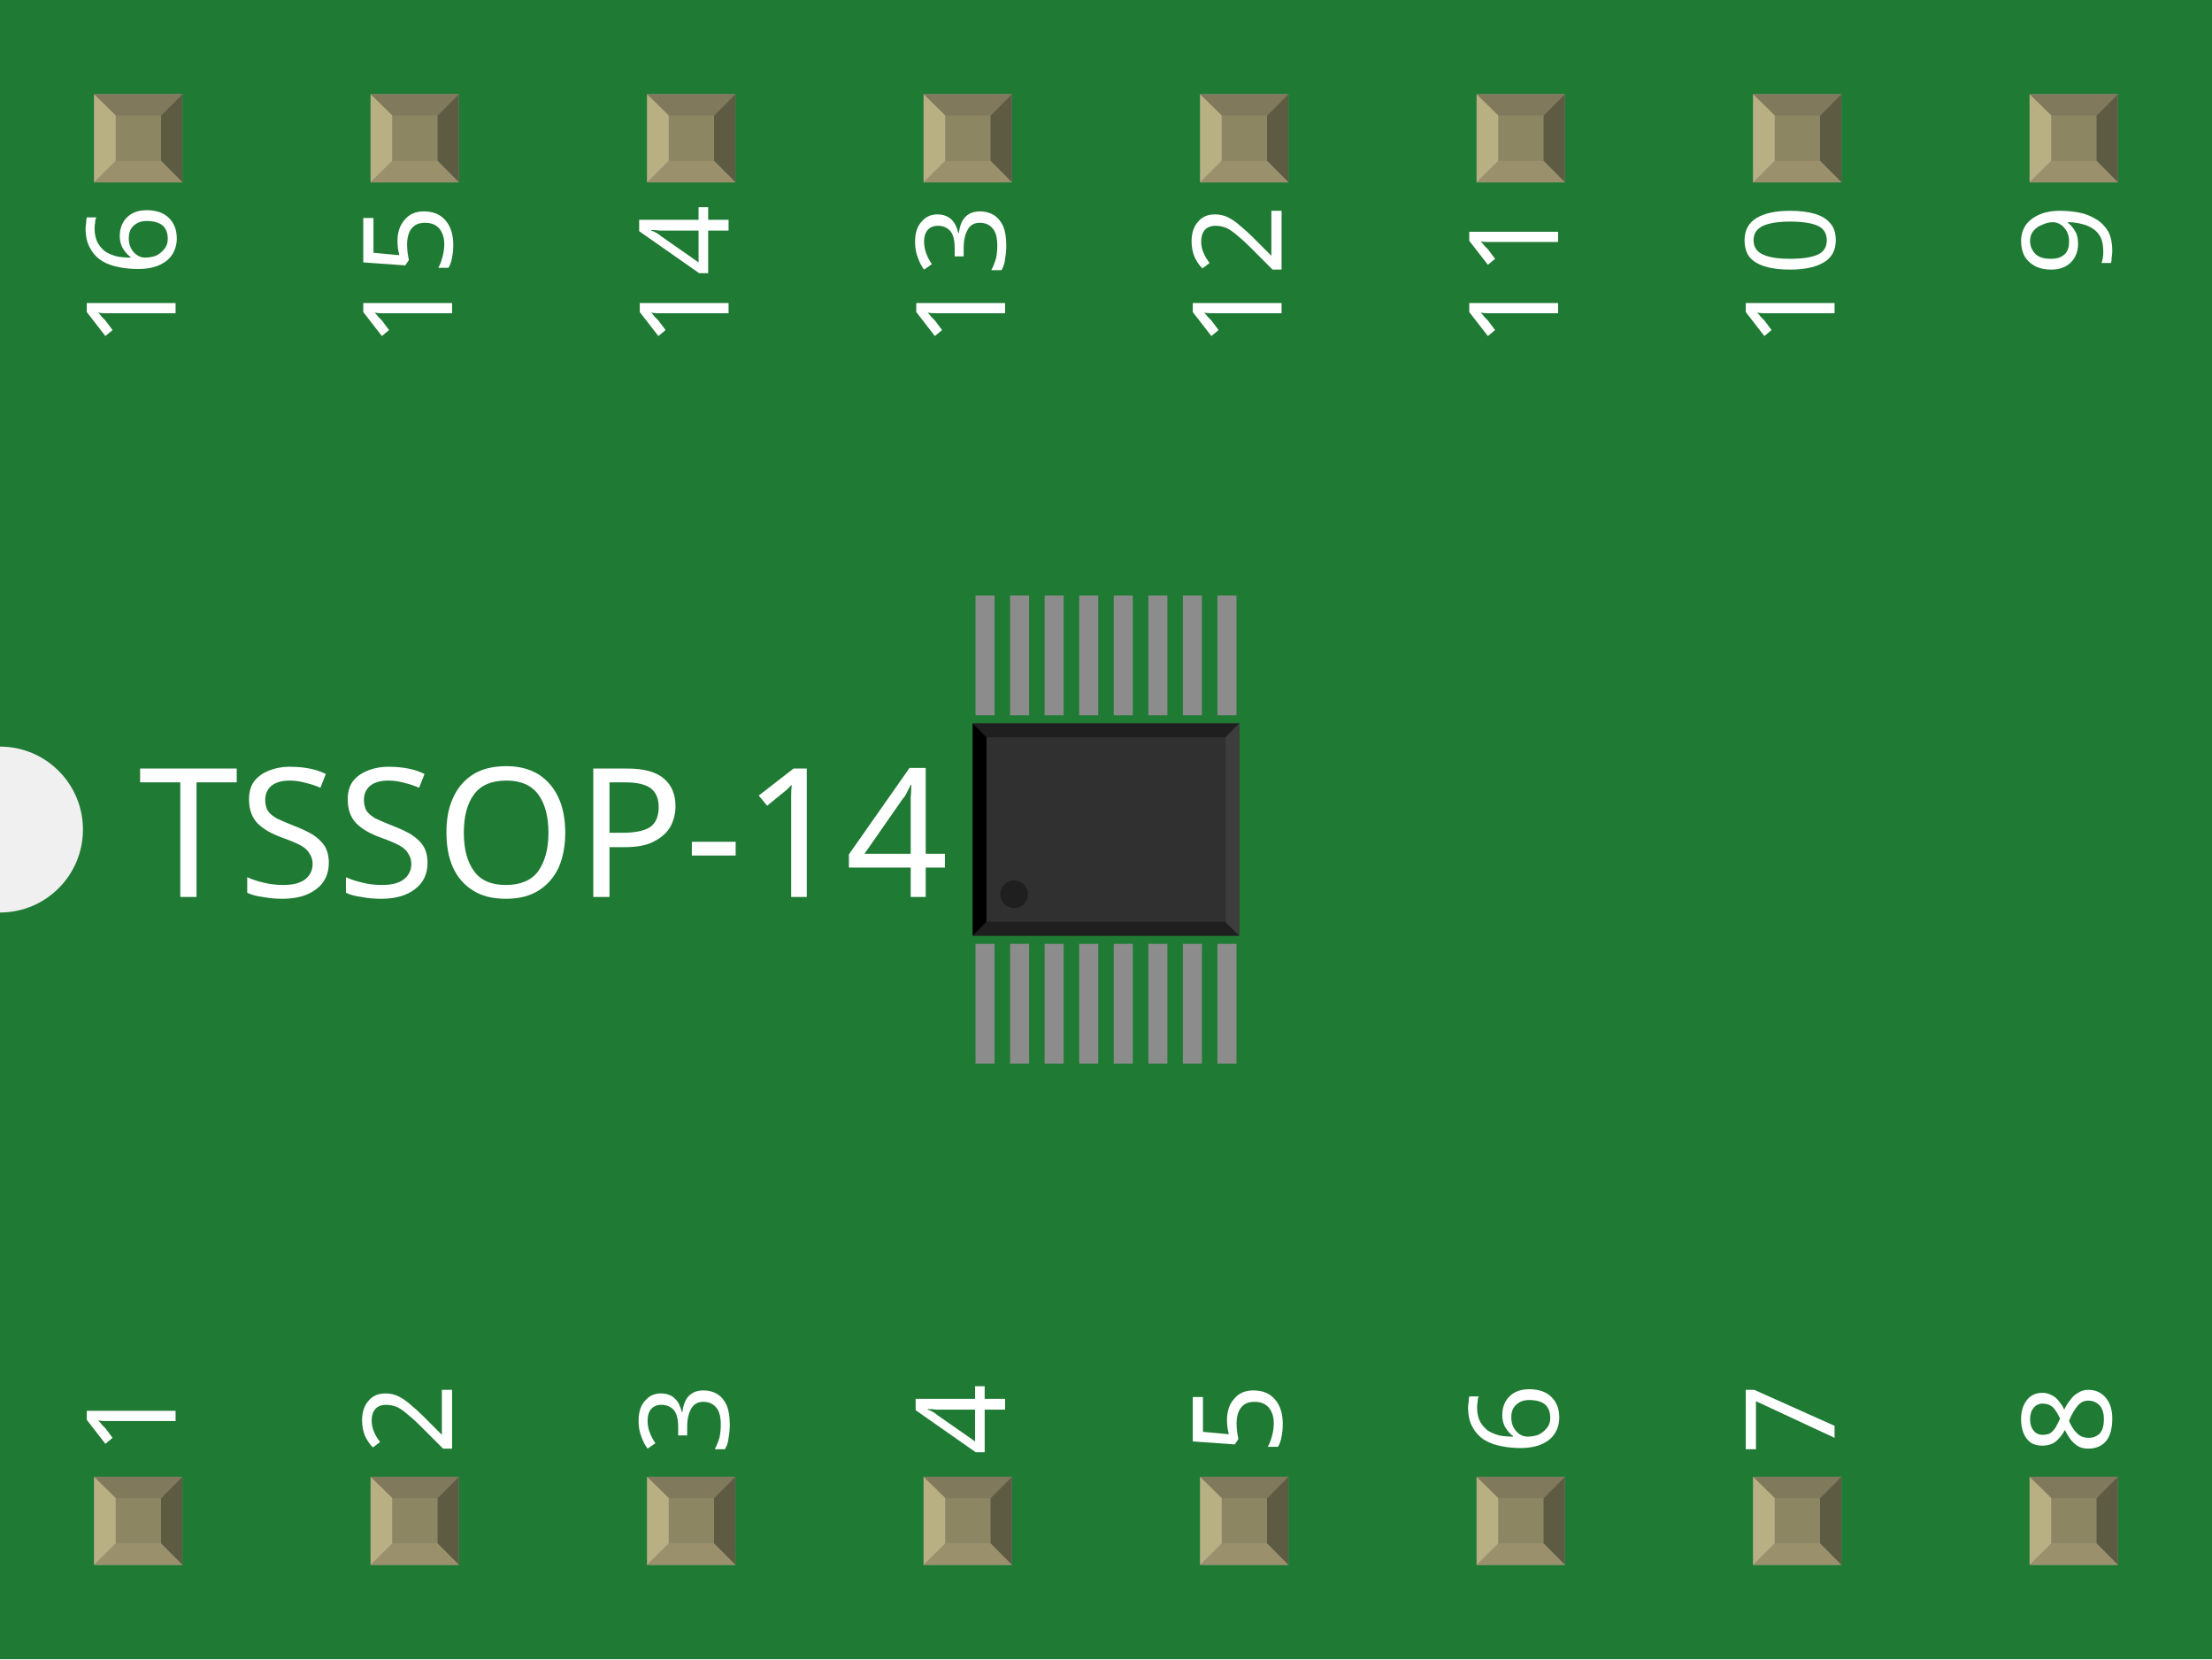
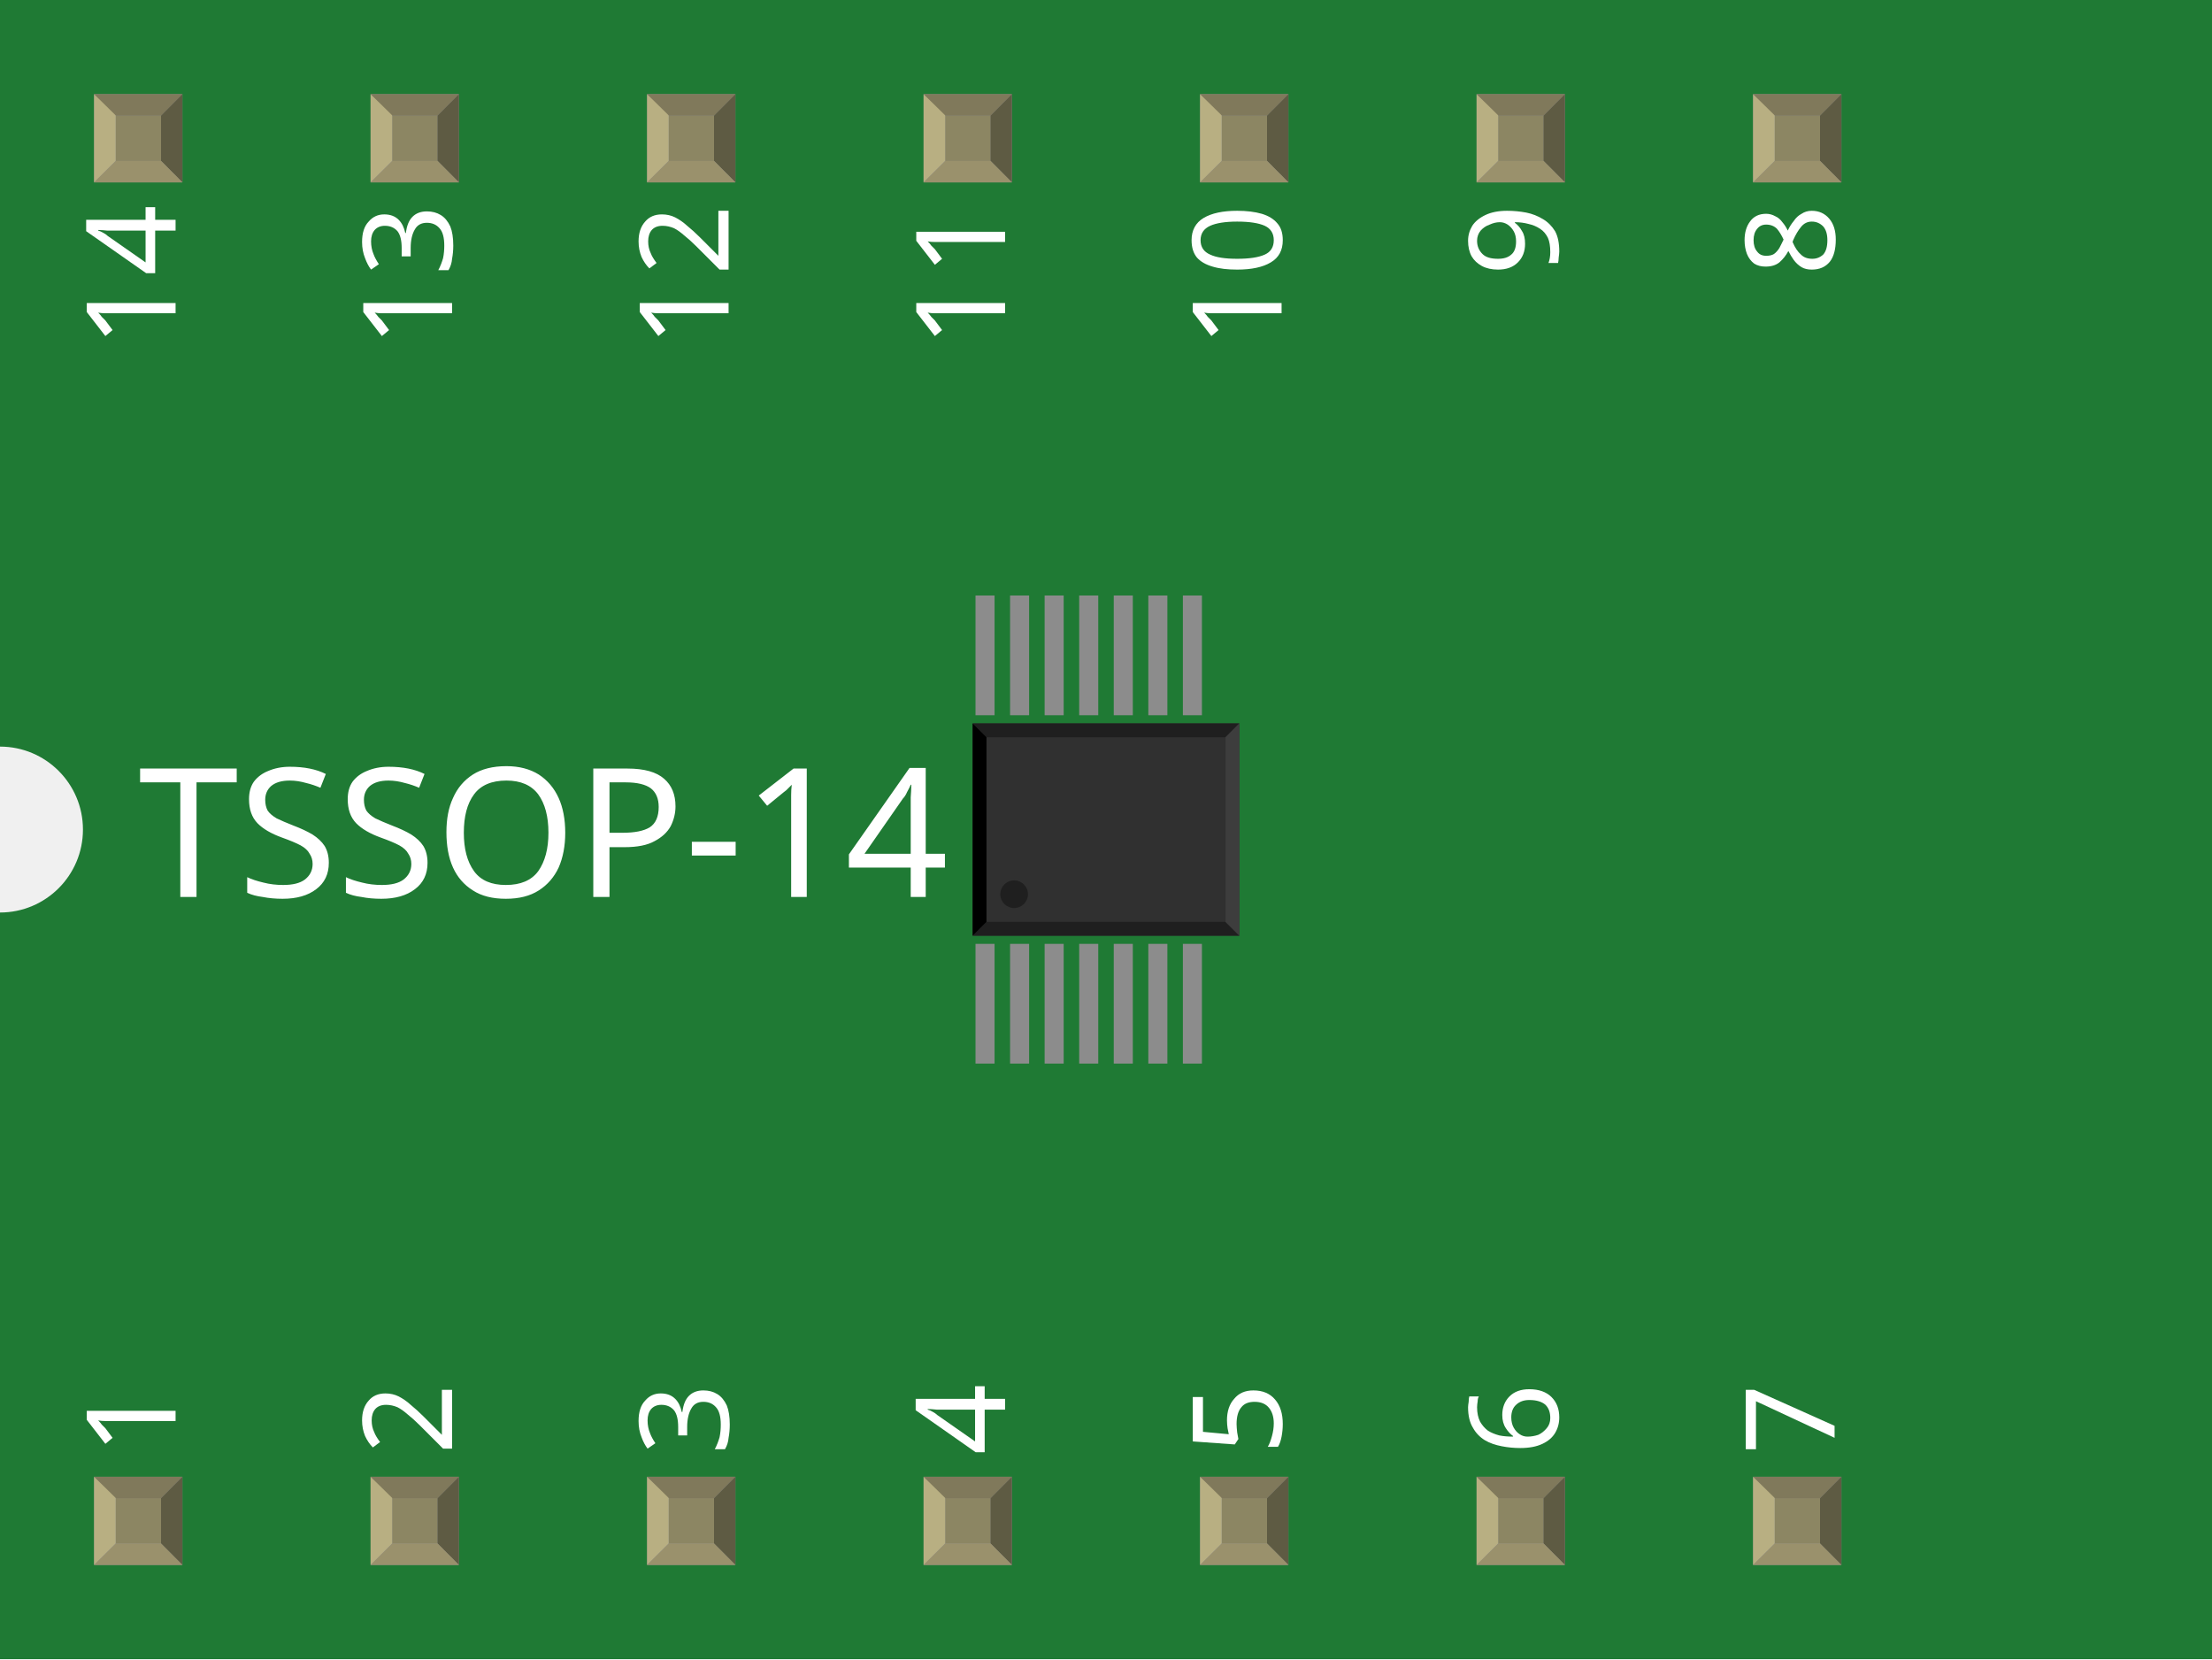
<svg xmlns="http://www.w3.org/2000/svg" width="0.8in" x="0in" version="1.2" y="0in" height="0.6in" viewBox="0 0 57.6 43.2" baseProfile="tiny">
  <g id="breadboard" stroke-width="0">
    <g id="icon" stroke-width="0">
      <path fill="#1F7A34" stroke="none" stroke-width="0" d="M0,0L0,19.44A2.16,2.16,0,0,1,0,23.76L0,43.2L57.6,43.2L57.6,0L0,0z" />
      <g stroke-width="0" transform="matrix(1, 0, 0, 1, 21.672, 9.41047)">
        <g stroke-width="0" transform="matrix(0.5, 0, 0, 0.5, 3.564, 6.09477)">
          <rect width="0.992" x="0.332" y="18.142" fill="#8c8c8c" height="6.236" stroke="none" stroke-width="0" />
          <rect width="0.992" x="2.132" y="18.142" fill="#8c8c8c" height="6.236" stroke="none" stroke-width="0" />
          <rect width="0.992" x="3.932" y="18.142" fill="#8c8c8c" height="6.236" stroke="none" stroke-width="0" />
          <rect width="0.992" x="5.732" y="18.142" fill="#8c8c8c" height="6.236" stroke="none" stroke-width="0" />
          <rect width="0.992" x="7.532" y="18.142" fill="#8c8c8c" height="6.236" stroke="none" stroke-width="0" />
          <rect width="0.992" x="9.332" y="18.142" fill="#8c8c8c" height="6.236" stroke="none" stroke-width="0" />
          <rect width="0.992" x="11.132" y="18.142" fill="#8c8c8c" height="6.236" stroke="none" stroke-width="0" />
-           <rect width="0.992" x="12.932" y="18.142" fill="#8c8c8c" height="6.236" stroke="none" stroke-width="0" />
-           <g stroke-width="0" transform="matrix(-1, 0, 0, -1, 26.856, 6.23735)">
-             <rect width="0.992" x="12.932" y="0.001" fill="#8c8c8c" height="6.236" stroke="none" stroke-width="0" />
-           </g>
          <g stroke-width="0" transform="matrix(-1, 0, 0, -1, 23.256, 6.23735)">
            <rect width="0.992" x="11.132" y="0.001" fill="#8c8c8c" height="6.236" stroke="none" stroke-width="0" />
          </g>
          <g stroke-width="0" transform="matrix(-1, 0, 0, -1, 19.656, 6.23735)">
            <rect width="0.992" x="9.332" y="0.001" fill="#8c8c8c" height="6.236" stroke="none" stroke-width="0" />
          </g>
          <g stroke-width="0" transform="matrix(-1, 0, 0, -1, 16.056, 6.23735)">
            <rect width="0.992" x="7.532" y="0.001" fill="#8c8c8c" height="6.236" stroke="none" stroke-width="0" />
          </g>
          <g stroke-width="0" transform="matrix(-1, 0, 0, -1, 12.456, 6.23735)">
            <rect width="0.992" x="5.732" y="0.001" fill="#8c8c8c" height="6.236" stroke="none" stroke-width="0" />
          </g>
          <g stroke-width="0" transform="matrix(-1, 0, 0, -1, 8.856, 6.23735)">
            <rect width="0.992" x="3.932" y="0.001" fill="#8c8c8c" height="6.236" stroke="none" stroke-width="0" />
          </g>
          <g stroke-width="0" transform="matrix(-1, 0, 0, -1, 5.256, 6.23735)">
            <rect width="0.992" x="2.132" y="0.001" fill="#8c8c8c" height="6.236" stroke="none" stroke-width="0" />
          </g>
          <g stroke-width="0" transform="matrix(-1, 0, 0, -1, 1.656, 6.23735)">
            <rect width="0.992" x="0.332" y="0.001" fill="#8c8c8c" height="6.236" stroke="none" stroke-width="0" />
          </g>
          <rect width="13.89" x="0.183" y="6.662" fill="#303030" height="11.055" stroke="none" stroke-width="0" />
          <polygon fill="#1f1f1f" points="0.183,6.662,14.073,6.662,13.353,7.382,0.903,7.382" stroke-width="0" />
          <polygon fill="#1f1f1f" points="0.183,17.717,14.073,17.717,13.353,16.997,0.903,16.997" stroke-width="0" />
          <polygon fill="#000000" points="0.183,6.662,0.183,17.717,0.903,16.997,0.903,7.382" stroke-width="0" />
          <polygon fill="#3d3d3d" points="14.073,6.662,14.073,17.717,13.353,16.997,13.353,7.382" stroke-width="0" />
          <circle fill="#1f1f1f" cx="2.343" cy="15.557" stroke="none" r="0.72" stroke-width="0" />
        </g>
      </g>
      <text x="3.6" y="23.355" font-family="OCRA" fill="white" text-anchor="start" stroke="none" id="label" stroke-width="0" font-size="4.68">TSSOP-14</text>
      <g stroke-width="0" transform="matrix(1, 0, 0, 1, 4.572, 37.8756)">
        <g stroke-width="0" transform="rotate(-90)">
          <text x="0" y="0" font-family="OCRA" fill="white" text-anchor="start" stroke="none" stroke-width="0" font-size="3.24">1</text>
        </g>
      </g>
      <g stroke-width="0" transform="matrix(1, 0, 0, 1, 4.572, 5.3244)">
        <g stroke-width="0" transform="rotate(-90)">
-           <text x="0" y="0" font-family="OCRA" fill="white" text-anchor="end" stroke="none" stroke-width="0" font-size="3.24">16</text>
+           <text x="0" y="0" font-family="OCRA" fill="white" text-anchor="end" stroke="none" stroke-width="0" font-size="3.24">14</text>
        </g>
      </g>
      <g stroke-width="0" transform="matrix(1, 0, 0, 1, 11.772, 37.8756)">
        <g stroke-width="0" transform="rotate(-90)">
          <text x="0" y="0" font-family="OCRA" fill="white" text-anchor="start" stroke="none" stroke-width="0" font-size="3.24">2</text>
        </g>
      </g>
      <g stroke-width="0" transform="matrix(1, 0, 0, 1, 11.772, 5.3244)">
        <g stroke-width="0" transform="rotate(-90)">
-           <text x="0" y="0" font-family="OCRA" fill="white" text-anchor="end" stroke="none" stroke-width="0" font-size="3.24">15</text>
+           <text x="0" y="0" font-family="OCRA" fill="white" text-anchor="end" stroke="none" stroke-width="0" font-size="3.24">13</text>
        </g>
      </g>
      <g stroke-width="0" transform="matrix(1, 0, 0, 1, 18.972, 37.8756)">
        <g stroke-width="0" transform="rotate(-90)">
          <text x="0" y="0" font-family="OCRA" fill="white" text-anchor="start" stroke="none" stroke-width="0" font-size="3.24">3</text>
        </g>
      </g>
      <g stroke-width="0" transform="matrix(1, 0, 0, 1, 18.972, 5.3244)">
        <g stroke-width="0" transform="rotate(-90)">
-           <text x="0" y="0" font-family="OCRA" fill="white" text-anchor="end" stroke="none" stroke-width="0" font-size="3.24">14</text>
+           <text x="0" y="0" font-family="OCRA" fill="white" text-anchor="end" stroke="none" stroke-width="0" font-size="3.24">12</text>
        </g>
      </g>
      <g stroke-width="0" transform="matrix(1, 0, 0, 1, 26.172, 37.8756)">
        <g stroke-width="0" transform="rotate(-90)">
          <text x="0" y="0" font-family="OCRA" fill="white" text-anchor="start" stroke="none" stroke-width="0" font-size="3.24">4</text>
        </g>
      </g>
      <g stroke-width="0" transform="matrix(1, 0, 0, 1, 26.172, 5.3244)">
        <g stroke-width="0" transform="rotate(-90)">
-           <text x="0" y="0" font-family="OCRA" fill="white" text-anchor="end" stroke="none" stroke-width="0" font-size="3.24">13</text>
+           <text x="0" y="0" font-family="OCRA" fill="white" text-anchor="end" stroke="none" stroke-width="0" font-size="3.24">11</text>
        </g>
      </g>
      <g stroke-width="0" transform="matrix(1, 0, 0, 1, 33.372, 37.8756)">
        <g stroke-width="0" transform="rotate(-90)">
          <text x="0" y="0" font-family="OCRA" fill="white" text-anchor="start" stroke="none" stroke-width="0" font-size="3.24">5</text>
        </g>
      </g>
      <g stroke-width="0" transform="matrix(1, 0, 0, 1, 33.372, 5.3244)">
        <g stroke-width="0" transform="rotate(-90)">
-           <text x="0" y="0" font-family="OCRA" fill="white" text-anchor="end" stroke="none" stroke-width="0" font-size="3.24">12</text>
+           <text x="0" y="0" font-family="OCRA" fill="white" text-anchor="end" stroke="none" stroke-width="0" font-size="3.24">10</text>
        </g>
      </g>
      <g stroke-width="0" transform="matrix(1, 0, 0, 1, 40.572, 37.8756)">
        <g stroke-width="0" transform="rotate(-90)">
          <text x="0" y="0" font-family="OCRA" fill="white" text-anchor="start" stroke="none" stroke-width="0" font-size="3.24">6</text>
        </g>
      </g>
      <g stroke-width="0" transform="matrix(1, 0, 0, 1, 40.572, 5.3244)">
        <g stroke-width="0" transform="rotate(-90)">
-           <text x="0" y="0" font-family="OCRA" fill="white" text-anchor="end" stroke="none" stroke-width="0" font-size="3.24">11</text>
+           <text x="0" y="0" font-family="OCRA" fill="white" text-anchor="end" stroke="none" stroke-width="0" font-size="3.24">9</text>
        </g>
      </g>
      <g stroke-width="0" transform="matrix(1, 0, 0, 1, 47.772, 37.8756)">
        <g stroke-width="0" transform="rotate(-90)">
          <text x="0" y="0" font-family="OCRA" fill="white" text-anchor="start" stroke="none" stroke-width="0" font-size="3.24">7</text>
        </g>
      </g>
      <g stroke-width="0" transform="matrix(1, 0, 0, 1, 47.772, 5.3244)">
        <g stroke-width="0" transform="rotate(-90)">
-           <text x="0" y="0" font-family="OCRA" fill="white" text-anchor="end" stroke="none" stroke-width="0" font-size="3.24">10</text>
-         </g>
-       </g>
-       <g stroke-width="0" transform="matrix(1, 0, 0, 1, 54.972, 37.8756)">
-         <g stroke-width="0" transform="rotate(-90)">
-           <text x="0" y="0" font-family="OCRA" fill="white" text-anchor="start" stroke="none" stroke-width="0" font-size="3.24">8</text>
-         </g>
-       </g>
-       <g stroke-width="0" transform="matrix(1, 0, 0, 1, 54.972, 5.3244)">
-         <g stroke-width="0" transform="rotate(-90)">
-           <text x="0" y="0" font-family="OCRA" fill="white" text-anchor="end" stroke="none" stroke-width="0" font-size="3.24">9</text>
+           <text x="0" y="0" font-family="OCRA" fill="white" text-anchor="end" stroke="none" stroke-width="0" font-size="3.24">8</text>
        </g>
      </g>
    </g>
    <g id="connector0pin" stroke-width="0" transform="matrix(1, 0, 0, 1, 2.45052, 38.4516)">
      <rect width="2.299" x="0" y="0" fill="#8D8C8C" height="2.297" stroke-width="0" />
      <rect width="1.184" x="0.561" y="0.557" fill="#8C8663" height="1.182" stroke-width="0" />
      <polygon fill="#B8AF82" points="0,2.297,0.561,1.738,0.561,0.502,0,0" stroke-width="0" />
      <polygon fill="#80795B" points="1.743,0.559,0.569,0.559,0,0,2.299,0" stroke-width="0" />
      <polygon fill="#5E5B43" points="1.743,1.738,1.743,0.559,2.299,0,2.299,2.297" stroke-width="0" />
      <polygon fill="#9A916C" points="0,2.297,0.567,1.738,1.743,1.738,2.299,2.297" stroke-width="0" />
    </g>
-     <g id="connector15pin" stroke-width="0" transform="matrix(1, 0, 0, 1, 2.45052, 2.4516)">
+     <g id="connector13pin" stroke-width="0" transform="matrix(1, 0, 0, 1, 2.45052, 2.4516)">
      <rect width="2.299" x="0" y="0" fill="#8D8C8C" height="2.297" stroke-width="0" />
      <rect width="1.184" x="0.561" y="0.557" fill="#8C8663" height="1.182" stroke-width="0" />
      <polygon fill="#B8AF82" points="0,2.297,0.561,1.738,0.561,0.502,0,0" stroke-width="0" />
      <polygon fill="#80795B" points="1.743,0.559,0.569,0.559,0,0,2.299,0" stroke-width="0" />
      <polygon fill="#5E5B43" points="1.743,1.738,1.743,0.559,2.299,0,2.299,2.297" stroke-width="0" />
      <polygon fill="#9A916C" points="0,2.297,0.567,1.738,1.743,1.738,2.299,2.297" stroke-width="0" />
    </g>
    <g id="connector1pin" stroke-width="0" transform="matrix(1, 0, 0, 1, 9.65052, 38.4516)">
      <rect width="2.299" x="0" y="0" fill="#8D8C8C" height="2.297" stroke-width="0" />
      <rect width="1.184" x="0.561" y="0.557" fill="#8C8663" height="1.182" stroke-width="0" />
      <polygon fill="#B8AF82" points="0,2.297,0.561,1.738,0.561,0.502,0,0" stroke-width="0" />
      <polygon fill="#80795B" points="1.743,0.559,0.569,0.559,0,0,2.299,0" stroke-width="0" />
      <polygon fill="#5E5B43" points="1.743,1.738,1.743,0.559,2.299,0,2.299,2.297" stroke-width="0" />
      <polygon fill="#9A916C" points="0,2.297,0.567,1.738,1.743,1.738,2.299,2.297" stroke-width="0" />
    </g>
-     <g id="connector14pin" stroke-width="0" transform="matrix(1, 0, 0, 1, 9.65052, 2.4516)">
+     <g id="connector12pin" stroke-width="0" transform="matrix(1, 0, 0, 1, 9.65052, 2.4516)">
      <rect width="2.299" x="0" y="0" fill="#8D8C8C" height="2.297" stroke-width="0" />
      <rect width="1.184" x="0.561" y="0.557" fill="#8C8663" height="1.182" stroke-width="0" />
      <polygon fill="#B8AF82" points="0,2.297,0.561,1.738,0.561,0.502,0,0" stroke-width="0" />
      <polygon fill="#80795B" points="1.743,0.559,0.569,0.559,0,0,2.299,0" stroke-width="0" />
      <polygon fill="#5E5B43" points="1.743,1.738,1.743,0.559,2.299,0,2.299,2.297" stroke-width="0" />
      <polygon fill="#9A916C" points="0,2.297,0.567,1.738,1.743,1.738,2.299,2.297" stroke-width="0" />
    </g>
    <g id="connector2pin" stroke-width="0" transform="matrix(1, 0, 0, 1, 16.8505, 38.4516)">
      <rect width="2.299" x="0" y="0" fill="#8D8C8C" height="2.297" stroke-width="0" />
      <rect width="1.184" x="0.561" y="0.557" fill="#8C8663" height="1.182" stroke-width="0" />
      <polygon fill="#B8AF82" points="0,2.297,0.561,1.738,0.561,0.502,0,0" stroke-width="0" />
      <polygon fill="#80795B" points="1.743,0.559,0.569,0.559,0,0,2.299,0" stroke-width="0" />
      <polygon fill="#5E5B43" points="1.743,1.738,1.743,0.559,2.299,0,2.299,2.297" stroke-width="0" />
      <polygon fill="#9A916C" points="0,2.297,0.567,1.738,1.743,1.738,2.299,2.297" stroke-width="0" />
    </g>
-     <g id="connector13pin" stroke-width="0" transform="matrix(1, 0, 0, 1, 16.8505, 2.4516)">
+     <g id="connector11pin" stroke-width="0" transform="matrix(1, 0, 0, 1, 16.8505, 2.4516)">
      <rect width="2.299" x="0" y="0" fill="#8D8C8C" height="2.297" stroke-width="0" />
      <rect width="1.184" x="0.561" y="0.557" fill="#8C8663" height="1.182" stroke-width="0" />
      <polygon fill="#B8AF82" points="0,2.297,0.561,1.738,0.561,0.502,0,0" stroke-width="0" />
      <polygon fill="#80795B" points="1.743,0.559,0.569,0.559,0,0,2.299,0" stroke-width="0" />
      <polygon fill="#5E5B43" points="1.743,1.738,1.743,0.559,2.299,0,2.299,2.297" stroke-width="0" />
      <polygon fill="#9A916C" points="0,2.297,0.567,1.738,1.743,1.738,2.299,2.297" stroke-width="0" />
    </g>
    <g id="connector3pin" stroke-width="0" transform="matrix(1, 0, 0, 1, 24.0505, 38.4516)">
      <rect width="2.299" x="0" y="0" fill="#8D8C8C" height="2.297" stroke-width="0" />
      <rect width="1.184" x="0.561" y="0.557" fill="#8C8663" height="1.182" stroke-width="0" />
      <polygon fill="#B8AF82" points="0,2.297,0.561,1.738,0.561,0.502,0,0" stroke-width="0" />
      <polygon fill="#80795B" points="1.743,0.559,0.569,0.559,0,0,2.299,0" stroke-width="0" />
      <polygon fill="#5E5B43" points="1.743,1.738,1.743,0.559,2.299,0,2.299,2.297" stroke-width="0" />
      <polygon fill="#9A916C" points="0,2.297,0.567,1.738,1.743,1.738,2.299,2.297" stroke-width="0" />
    </g>
-     <g id="connector12pin" stroke-width="0" transform="matrix(1, 0, 0, 1, 24.0505, 2.4516)">
+     <g id="connector10pin" stroke-width="0" transform="matrix(1, 0, 0, 1, 24.0505, 2.4516)">
      <rect width="2.299" x="0" y="0" fill="#8D8C8C" height="2.297" stroke-width="0" />
      <rect width="1.184" x="0.561" y="0.557" fill="#8C8663" height="1.182" stroke-width="0" />
      <polygon fill="#B8AF82" points="0,2.297,0.561,1.738,0.561,0.502,0,0" stroke-width="0" />
      <polygon fill="#80795B" points="1.743,0.559,0.569,0.559,0,0,2.299,0" stroke-width="0" />
      <polygon fill="#5E5B43" points="1.743,1.738,1.743,0.559,2.299,0,2.299,2.297" stroke-width="0" />
      <polygon fill="#9A916C" points="0,2.297,0.567,1.738,1.743,1.738,2.299,2.297" stroke-width="0" />
    </g>
    <g id="connector4pin" stroke-width="0" transform="matrix(1, 0, 0, 1, 31.2505, 38.4516)">
      <rect width="2.299" x="0" y="0" fill="#8D8C8C" height="2.297" stroke-width="0" />
      <rect width="1.184" x="0.561" y="0.557" fill="#8C8663" height="1.182" stroke-width="0" />
      <polygon fill="#B8AF82" points="0,2.297,0.561,1.738,0.561,0.502,0,0" stroke-width="0" />
      <polygon fill="#80795B" points="1.743,0.559,0.569,0.559,0,0,2.299,0" stroke-width="0" />
      <polygon fill="#5E5B43" points="1.743,1.738,1.743,0.559,2.299,0,2.299,2.297" stroke-width="0" />
      <polygon fill="#9A916C" points="0,2.297,0.567,1.738,1.743,1.738,2.299,2.297" stroke-width="0" />
    </g>
-     <g id="connector11pin" stroke-width="0" transform="matrix(1, 0, 0, 1, 31.2505, 2.4516)">
+     <g id="connector9pin" stroke-width="0" transform="matrix(1, 0, 0, 1, 31.2505, 2.4516)">
      <rect width="2.299" x="0" y="0" fill="#8D8C8C" height="2.297" stroke-width="0" />
      <rect width="1.184" x="0.561" y="0.557" fill="#8C8663" height="1.182" stroke-width="0" />
      <polygon fill="#B8AF82" points="0,2.297,0.561,1.738,0.561,0.502,0,0" stroke-width="0" />
      <polygon fill="#80795B" points="1.743,0.559,0.569,0.559,0,0,2.299,0" stroke-width="0" />
      <polygon fill="#5E5B43" points="1.743,1.738,1.743,0.559,2.299,0,2.299,2.297" stroke-width="0" />
      <polygon fill="#9A916C" points="0,2.297,0.567,1.738,1.743,1.738,2.299,2.297" stroke-width="0" />
    </g>
    <g id="connector5pin" stroke-width="0" transform="matrix(1, 0, 0, 1, 38.4505, 38.4516)">
      <rect width="2.299" x="0" y="0" fill="#8D8C8C" height="2.297" stroke-width="0" />
      <rect width="1.184" x="0.561" y="0.557" fill="#8C8663" height="1.182" stroke-width="0" />
      <polygon fill="#B8AF82" points="0,2.297,0.561,1.738,0.561,0.502,0,0" stroke-width="0" />
      <polygon fill="#80795B" points="1.743,0.559,0.569,0.559,0,0,2.299,0" stroke-width="0" />
      <polygon fill="#5E5B43" points="1.743,1.738,1.743,0.559,2.299,0,2.299,2.297" stroke-width="0" />
      <polygon fill="#9A916C" points="0,2.297,0.567,1.738,1.743,1.738,2.299,2.297" stroke-width="0" />
    </g>
-     <g id="connector10pin" stroke-width="0" transform="matrix(1, 0, 0, 1, 38.4505, 2.4516)">
+     <g id="connector8pin" stroke-width="0" transform="matrix(1, 0, 0, 1, 38.4505, 2.4516)">
      <rect width="2.299" x="0" y="0" fill="#8D8C8C" height="2.297" stroke-width="0" />
      <rect width="1.184" x="0.561" y="0.557" fill="#8C8663" height="1.182" stroke-width="0" />
      <polygon fill="#B8AF82" points="0,2.297,0.561,1.738,0.561,0.502,0,0" stroke-width="0" />
      <polygon fill="#80795B" points="1.743,0.559,0.569,0.559,0,0,2.299,0" stroke-width="0" />
      <polygon fill="#5E5B43" points="1.743,1.738,1.743,0.559,2.299,0,2.299,2.297" stroke-width="0" />
      <polygon fill="#9A916C" points="0,2.297,0.567,1.738,1.743,1.738,2.299,2.297" stroke-width="0" />
    </g>
    <g id="connector6pin" stroke-width="0" transform="matrix(1, 0, 0, 1, 45.6505, 38.4516)">
      <rect width="2.299" x="0" y="0" fill="#8D8C8C" height="2.297" stroke-width="0" />
      <rect width="1.184" x="0.561" y="0.557" fill="#8C8663" height="1.182" stroke-width="0" />
      <polygon fill="#B8AF82" points="0,2.297,0.561,1.738,0.561,0.502,0,0" stroke-width="0" />
      <polygon fill="#80795B" points="1.743,0.559,0.569,0.559,0,0,2.299,0" stroke-width="0" />
      <polygon fill="#5E5B43" points="1.743,1.738,1.743,0.559,2.299,0,2.299,2.297" stroke-width="0" />
      <polygon fill="#9A916C" points="0,2.297,0.567,1.738,1.743,1.738,2.299,2.297" stroke-width="0" />
    </g>
-     <g id="connector9pin" stroke-width="0" transform="matrix(1, 0, 0, 1, 45.6505, 2.4516)">
-       <rect width="2.299" x="0" y="0" fill="#8D8C8C" height="2.297" stroke-width="0" />
-       <rect width="1.184" x="0.561" y="0.557" fill="#8C8663" height="1.182" stroke-width="0" />
-       <polygon fill="#B8AF82" points="0,2.297,0.561,1.738,0.561,0.502,0,0" stroke-width="0" />
-       <polygon fill="#80795B" points="1.743,0.559,0.569,0.559,0,0,2.299,0" stroke-width="0" />
-       <polygon fill="#5E5B43" points="1.743,1.738,1.743,0.559,2.299,0,2.299,2.297" stroke-width="0" />
-       <polygon fill="#9A916C" points="0,2.297,0.567,1.738,1.743,1.738,2.299,2.297" stroke-width="0" />
-     </g>
-     <g id="connector7pin" stroke-width="0" transform="matrix(1, 0, 0, 1, 52.8505, 38.4516)">
-       <rect width="2.299" x="0" y="0" fill="#8D8C8C" height="2.297" stroke-width="0" />
-       <rect width="1.184" x="0.561" y="0.557" fill="#8C8663" height="1.182" stroke-width="0" />
-       <polygon fill="#B8AF82" points="0,2.297,0.561,1.738,0.561,0.502,0,0" stroke-width="0" />
-       <polygon fill="#80795B" points="1.743,0.559,0.569,0.559,0,0,2.299,0" stroke-width="0" />
-       <polygon fill="#5E5B43" points="1.743,1.738,1.743,0.559,2.299,0,2.299,2.297" stroke-width="0" />
-       <polygon fill="#9A916C" points="0,2.297,0.567,1.738,1.743,1.738,2.299,2.297" stroke-width="0" />
-     </g>
-     <g id="connector8pin" stroke-width="0" transform="matrix(1, 0, 0, 1, 52.8505, 2.4516)">
+     <g id="connector7pin" stroke-width="0" transform="matrix(1, 0, 0, 1, 45.6505, 2.4516)">
      <rect width="2.299" x="0" y="0" fill="#8D8C8C" height="2.297" stroke-width="0" />
      <rect width="1.184" x="0.561" y="0.557" fill="#8C8663" height="1.182" stroke-width="0" />
      <polygon fill="#B8AF82" points="0,2.297,0.561,1.738,0.561,0.502,0,0" stroke-width="0" />
      <polygon fill="#80795B" points="1.743,0.559,0.569,0.559,0,0,2.299,0" stroke-width="0" />
      <polygon fill="#5E5B43" points="1.743,1.738,1.743,0.559,2.299,0,2.299,2.297" stroke-width="0" />
      <polygon fill="#9A916C" points="0,2.297,0.567,1.738,1.743,1.738,2.299,2.297" stroke-width="0" />
    </g>
  </g>
</svg>
